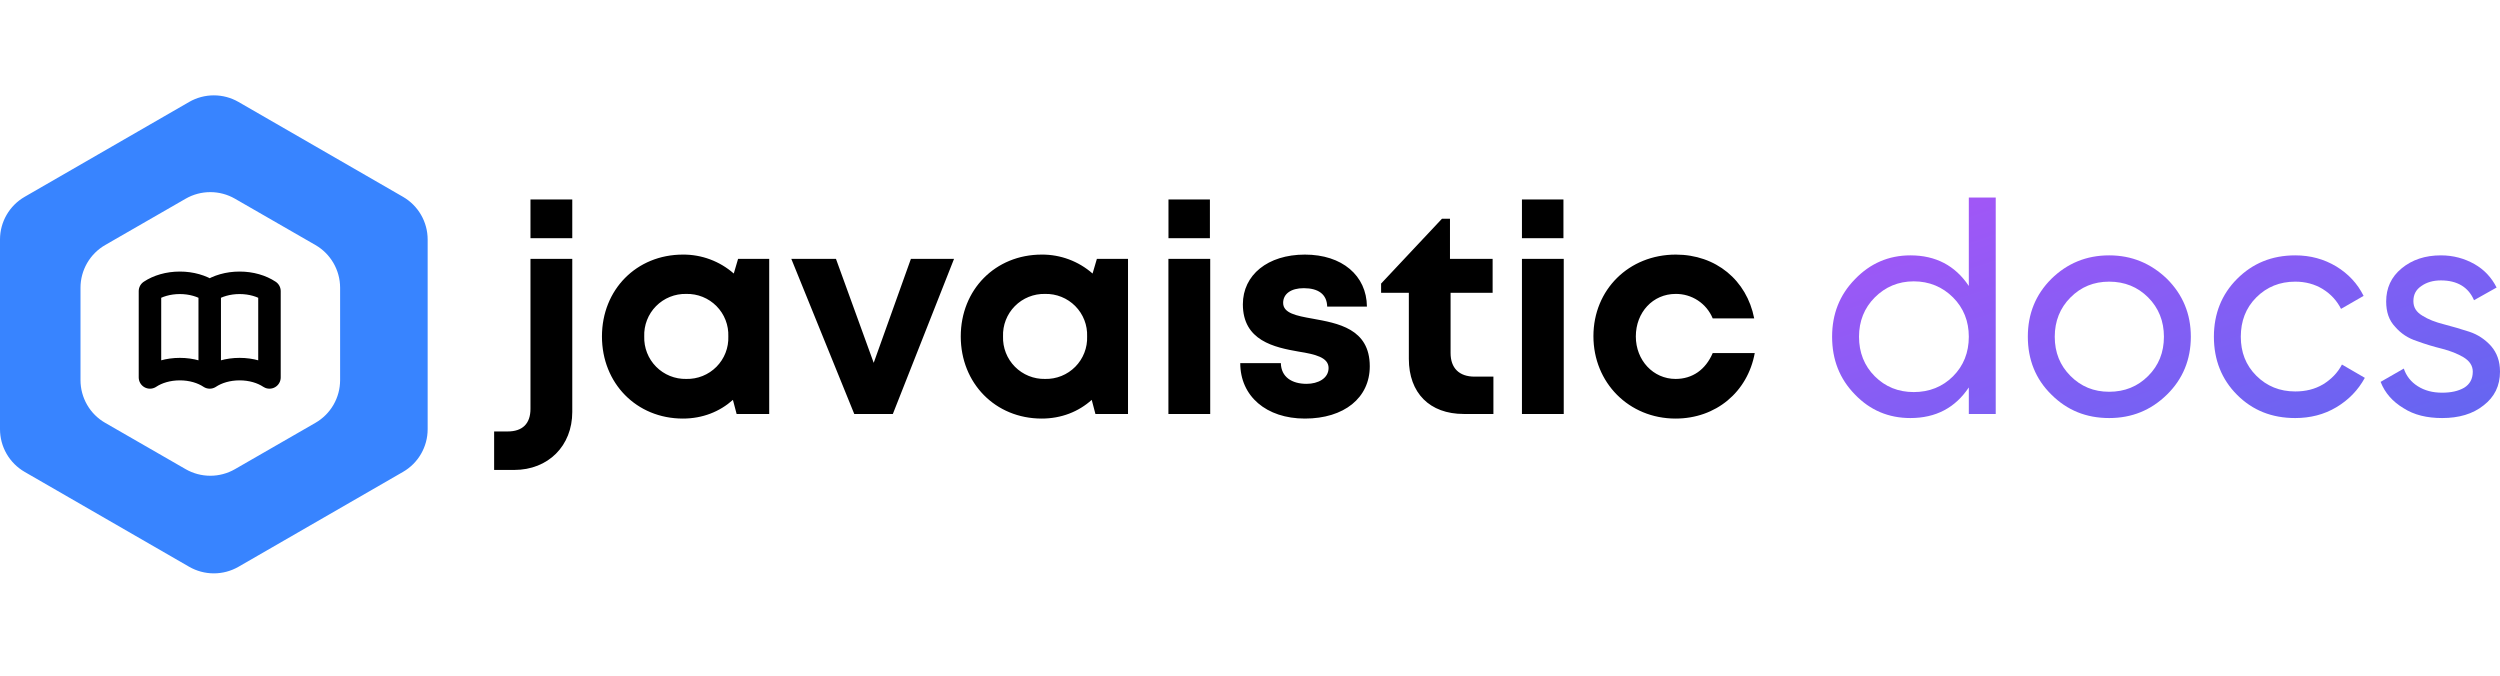
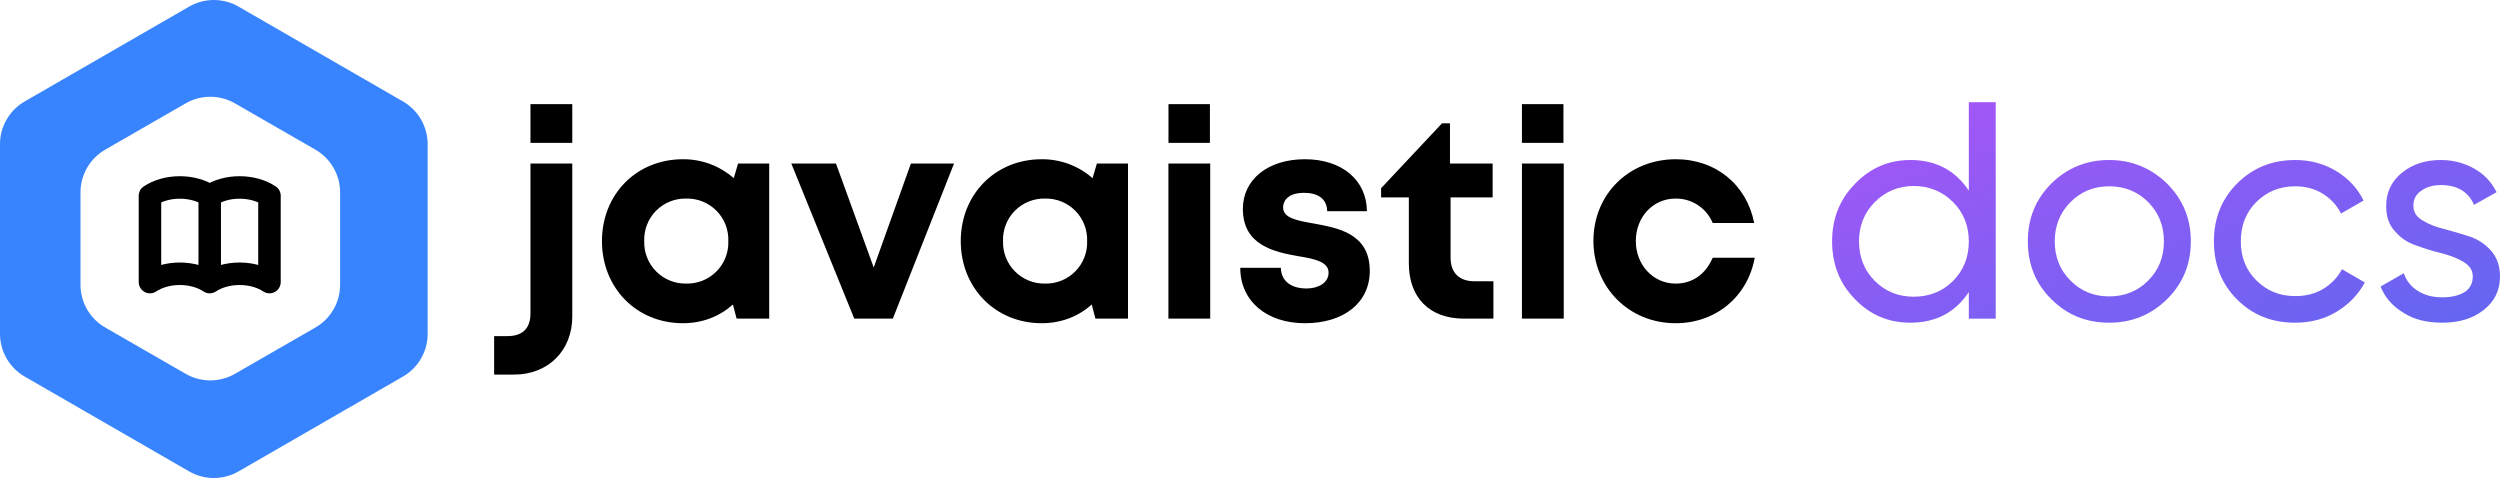
- <svg xmlns="http://www.w3.org/2000/svg" width="540" height="146" viewBox="0 0 540 146" fill="none">
-   <path d="M114.582 51.45H123.611V43.085H114.582V51.45ZM106.744 101.507H111.063C118.416 101.507 123.611 96.305 123.611 88.986V55.92H114.582V88.307C114.582 91.522 112.855 93.195 109.649 93.195H106.732V101.507H106.744ZM159.424 55.92L158.495 59.083C155.459 56.416 151.546 54.96 147.503 54.992C137.493 54.992 130.022 62.559 130.022 72.675C130.022 82.778 137.48 90.411 147.503 90.411C151.756 90.411 155.459 88.921 158.311 86.372L159.109 89.417H166.149V55.92H159.424ZM148.236 81.85C147.028 81.876 145.827 81.655 144.706 81.201C143.586 80.748 142.57 80.072 141.721 79.213C140.871 78.354 140.205 77.332 139.764 76.208C139.323 75.084 139.116 73.882 139.155 72.675C139.11 71.466 139.314 70.261 139.753 69.134C140.191 68.007 140.856 66.981 141.707 66.121C142.558 65.26 143.576 64.582 144.699 64.129C145.822 63.676 147.026 63.458 148.236 63.487C149.446 63.458 150.651 63.676 151.773 64.129C152.896 64.582 153.915 65.26 154.765 66.121C155.616 66.981 156.281 68.007 156.72 69.134C157.158 70.261 157.362 71.466 157.317 72.675C157.36 73.883 157.156 75.087 156.716 76.212C156.276 77.338 155.611 78.362 154.76 79.221C153.91 80.081 152.892 80.757 151.77 81.209C150.648 81.661 149.446 81.879 148.236 81.85ZM196.754 55.92L188.72 78.374L180.569 55.92H170.925L184.52 89.417H192.855L206.07 55.92H196.741H196.754ZM236.924 55.92L235.995 59.083C232.959 56.416 229.046 54.96 225.004 54.992C214.994 54.992 207.523 62.559 207.523 72.675C207.523 82.778 214.994 90.411 225.004 90.411C229.257 90.411 232.973 88.921 235.812 86.372L236.611 89.417H243.65V55.92H236.924ZM225.737 81.85C224.528 81.876 223.328 81.655 222.207 81.201C221.087 80.748 220.072 80.072 219.221 79.213C218.372 78.354 217.706 77.332 217.265 76.208C216.824 75.084 216.616 73.882 216.656 72.675C216.611 71.466 216.814 70.261 217.253 69.134C217.692 68.007 218.358 66.981 219.208 66.121C220.059 65.26 221.077 64.582 222.2 64.129C223.323 63.676 224.526 63.458 225.737 63.487C226.948 63.458 228.151 63.676 229.274 64.129C230.397 64.582 231.415 65.26 232.266 66.121C233.116 66.981 233.782 68.007 234.221 69.134C234.66 70.261 234.862 71.466 234.817 72.675C234.861 73.883 234.656 75.087 234.216 76.212C233.777 77.338 233.111 78.362 232.261 79.221C231.41 80.081 230.393 80.757 229.271 81.209C228.149 81.661 226.946 81.879 225.737 81.85ZM252.39 51.45H261.341V43.085H252.39V51.45ZM252.39 89.417H261.406V55.92H252.377V89.43L252.39 89.417ZM281.857 90.411C290.323 90.411 295.871 85.941 295.871 79.118C295.871 70.937 288.897 69.813 283.467 68.82C279.999 68.205 277.159 67.643 277.159 65.421C277.159 63.487 278.835 62.246 281.608 62.246C284.749 62.246 286.607 63.553 286.673 66.219H295.256C295.191 59.514 289.891 54.992 281.857 54.992C273.824 54.992 268.459 59.396 268.459 65.722C268.459 73.603 275.249 75.028 280.562 75.956C284.082 76.518 286.973 77.197 286.973 79.484C286.973 81.733 284.697 82.909 282.224 82.909C279.018 82.909 276.728 81.419 276.663 78.439H267.895C267.895 85.575 273.522 90.411 281.857 90.411ZM318.507 81.353C315.171 81.353 313.326 79.498 313.326 76.256V63.239H322.407V55.92H313.195V47.242H311.468L298.318 61.252V63.239H304.31V77.511C304.31 84.895 308.812 89.417 316.166 89.417H322.577V81.353H318.521H318.507ZM328.74 51.45H337.703V43.085H328.74V51.45ZM328.74 89.417H337.768V55.92H328.74V89.43V89.417ZM361.922 90.411C370.624 90.411 377.48 84.699 379.025 76.269H369.943C368.399 79.864 365.56 81.85 361.922 81.85C357.094 81.85 353.339 77.825 353.339 72.675C353.339 67.447 357.042 63.487 361.922 63.487C363.635 63.465 365.315 63.956 366.744 64.897C368.175 65.838 369.289 67.187 369.943 68.767H378.907C377.297 60.507 370.624 54.992 361.975 54.992C351.847 54.992 344.18 62.559 344.18 72.61C344.18 82.66 351.847 90.411 361.922 90.411Z" fill="black" />
-   <path d="M51.522 22.024L87.046 42.512C88.665 43.447 90.009 44.791 90.944 46.408C91.879 48.025 92.372 49.86 92.374 51.727V92.703C92.374 96.505 90.353 100.031 87.046 101.931L51.522 122.419C49.9 123.354 48.06 123.847 46.187 123.847C44.314 123.847 42.474 123.354 40.852 122.419L5.328 101.931C3.707 100.995 2.362 99.65 1.427 98.03C0.492 96.41 -0 94.573 3.58816e-07 92.703V51.727C3.58816e-07 47.926 2.034 44.413 5.328 42.512L40.852 22.024C42.474 21.089 44.314 20.597 46.187 20.597C48.06 20.597 49.9 21.089 51.522 22.024ZM68.122 52.92L50.747 42.919C49.129 41.988 47.294 41.499 45.426 41.499C43.558 41.499 41.723 41.988 40.104 42.919L22.729 52.92C21.106 53.855 19.758 55.199 18.821 56.819C17.883 58.439 17.389 60.277 17.388 62.148V82.112C17.388 85.913 19.422 89.453 22.729 91.34L40.104 101.342C41.723 102.272 43.558 102.762 45.426 102.762C47.294 102.762 49.129 102.272 50.747 101.342L68.122 91.34C69.746 90.406 71.094 89.061 72.031 87.441C72.969 85.821 73.463 83.983 73.464 82.112V62.148C73.464 58.347 71.416 54.808 68.122 52.92Z" fill="#3884FF" />
-   <path d="M45.298 62.884C46.973 61.771 49.248 61.087 51.752 61.087C54.257 61.087 56.53 61.771 58.205 62.884V81.526C56.53 80.413 54.257 79.729 51.752 79.729C49.248 79.729 46.973 80.413 45.298 81.526M45.298 62.884V81.526V62.884ZM45.298 62.884C43.623 61.771 41.349 61.087 38.845 61.087C36.342 61.087 34.067 61.771 32.392 62.884V81.526C34.067 80.413 36.342 79.729 38.845 79.729C41.349 79.729 43.623 80.413 45.298 81.526V62.884Z" stroke="black" stroke-width="4.859" stroke-linecap="round" stroke-linejoin="round" />
-   <path d="M425.264 42.665V61.772C422.325 57.362 418.116 55.158 412.637 55.158C407.961 55.158 403.952 56.895 400.679 60.302C397.338 63.709 395.735 67.852 395.735 72.729C395.735 77.672 397.338 81.815 400.679 85.222C403.952 88.629 407.961 90.299 412.637 90.299C418.116 90.299 422.325 88.095 425.264 83.685V89.431H431.077V42.665H425.264ZM413.372 84.687C410.032 84.687 407.226 83.552 404.954 81.28C402.683 79.009 401.547 76.136 401.547 72.729C401.547 69.388 402.683 66.515 404.954 64.244C407.226 61.972 410.032 60.77 413.372 60.77C416.713 60.77 419.586 61.972 421.857 64.244C424.129 66.515 425.264 69.388 425.264 72.729C425.264 76.136 424.129 79.009 421.857 81.28C419.586 83.552 416.713 84.687 413.372 84.687Z" fill="url(#paint0_linear_917_108)" />
-   <path d="M455.583 90.299C460.46 90.299 464.602 88.629 468.076 85.222C471.484 81.881 473.221 77.672 473.221 72.729C473.221 67.785 471.484 63.643 468.076 60.235C464.602 56.895 460.46 55.158 455.583 55.158C450.639 55.158 446.497 56.895 443.09 60.235C439.683 63.643 438.012 67.785 438.012 72.729C438.012 77.672 439.683 81.881 443.09 85.222C446.497 88.629 450.639 90.299 455.583 90.299ZM455.583 84.621C452.243 84.621 449.503 83.485 447.232 81.213C444.96 78.942 443.825 76.136 443.825 72.729C443.825 69.388 444.96 66.515 447.232 64.244C449.503 61.972 452.243 60.837 455.583 60.837C458.924 60.837 461.729 61.972 464.001 64.244C466.272 66.515 467.408 69.388 467.408 72.729C467.408 76.136 466.272 78.942 464.001 81.213C461.729 83.485 458.924 84.621 455.583 84.621Z" fill="url(#paint1_linear_917_108)" />
-   <path d="M495.773 90.299C498.98 90.299 501.986 89.564 504.658 87.961C507.331 86.358 509.335 84.287 510.805 81.614L505.861 78.741C504.926 80.545 503.523 81.948 501.786 83.017C499.982 84.086 497.978 84.554 495.773 84.554C492.432 84.554 489.626 83.418 487.355 81.147C485.083 78.875 484.014 76.069 484.014 72.729C484.014 69.388 485.083 66.515 487.355 64.244C489.626 61.972 492.432 60.837 495.773 60.837C497.978 60.837 499.982 61.371 501.719 62.44C503.456 63.509 504.792 64.979 505.661 66.716L510.538 63.91C509.201 61.237 507.264 59.166 504.658 57.563C501.986 55.959 499.046 55.158 495.773 55.158C490.695 55.158 486.553 56.895 483.213 60.235C479.872 63.576 478.202 67.785 478.202 72.729C478.202 77.739 479.872 81.948 483.213 85.289C486.553 88.629 490.695 90.299 495.773 90.299Z" fill="url(#paint2_linear_917_108)" />
-   <path d="M521.293 65.046C521.293 63.643 521.828 62.574 523.03 61.772C524.166 60.97 525.569 60.569 527.239 60.569C530.78 60.569 533.185 62.039 534.388 64.845L539.265 62.106C538.196 59.968 536.593 58.231 534.455 57.029C532.317 55.826 529.912 55.158 527.239 55.158C523.832 55.158 521.026 56.093 518.755 57.964C516.483 59.834 515.414 62.24 515.414 65.112C515.414 67.384 516.015 69.188 517.352 70.591C518.621 72.061 520.158 73.063 522.028 73.664C523.832 74.332 525.636 74.867 527.507 75.334C529.31 75.802 530.847 76.403 532.183 77.205C533.453 78.007 534.121 79.009 534.121 80.278C534.121 81.881 533.453 83.017 532.25 83.752C530.981 84.487 529.377 84.821 527.507 84.821C525.436 84.821 523.698 84.353 522.229 83.418C520.759 82.483 519.757 81.213 519.222 79.61L514.212 82.483C515.147 84.888 516.817 86.758 519.155 88.162C521.427 89.631 524.233 90.299 527.507 90.299C531.114 90.299 534.121 89.431 536.459 87.56C538.797 85.756 540 83.351 540 80.278C540 78.007 539.332 76.203 538.062 74.733C536.726 73.263 535.19 72.261 533.386 71.66C531.515 71.058 529.711 70.524 527.907 70.056C526.037 69.589 524.5 68.987 523.231 68.186C521.895 67.384 521.293 66.382 521.293 65.046Z" fill="url(#paint3_linear_917_108)" />
+ <svg xmlns="http://www.w3.org/2000/svg" width="540" height="104" viewBox="0 0 540 104" fill="none">
+   <path d="M114.582 30.853H123.611V22.489H114.582V30.853ZM106.745 80.91H111.063C118.416 80.91 123.611 75.709 123.611 68.389V35.323H114.582V67.71C114.582 70.925 112.855 72.598 109.649 72.598H106.732V80.91H106.745ZM159.424 35.323L158.495 38.486C155.459 35.82 151.546 34.363 147.503 34.395C137.493 34.395 130.022 41.963 130.022 52.079C130.022 62.181 137.48 69.814 147.503 69.814C151.756 69.814 155.459 68.324 158.311 65.776L159.109 68.821H166.149V35.323H159.424ZM148.236 61.253C147.028 61.279 145.827 61.058 144.706 60.605C143.586 60.151 142.57 59.475 141.721 58.616C140.871 57.758 140.205 56.735 139.764 55.611C139.323 54.487 139.116 53.285 139.155 52.079C139.11 50.87 139.314 49.665 139.753 48.538C140.191 47.41 140.856 46.385 141.707 45.524C142.558 44.663 143.576 43.985 144.699 43.532C145.822 43.08 147.026 42.861 148.236 42.891C149.446 42.861 150.651 43.08 151.773 43.532C152.896 43.985 153.915 44.663 154.765 45.524C155.616 46.385 156.281 47.41 156.72 48.538C157.158 49.665 157.362 50.87 157.317 52.079C157.36 53.286 157.156 54.49 156.716 55.616C156.276 56.741 155.611 57.765 154.76 58.625C153.91 59.484 152.892 60.16 151.77 60.613C150.648 61.065 149.446 61.283 148.236 61.253ZM196.754 35.323L188.72 57.777L180.569 35.323H170.925L184.52 68.821H192.855L206.07 35.323H196.741H196.754ZM236.924 35.323L235.995 38.486C232.959 35.82 229.046 34.363 225.004 34.395C214.995 34.395 207.523 41.963 207.523 52.079C207.523 62.181 214.995 69.814 225.004 69.814C229.257 69.814 232.973 68.324 235.812 65.776L236.611 68.821H243.65V35.323H236.924ZM225.737 61.253C224.528 61.279 223.328 61.058 222.208 60.605C221.087 60.151 220.072 59.475 219.221 58.616C218.372 57.758 217.706 56.735 217.265 55.611C216.824 54.487 216.616 53.285 216.656 52.079C216.611 50.87 216.814 49.665 217.253 48.538C217.692 47.41 218.358 46.385 219.208 45.524C220.059 44.663 221.077 43.985 222.2 43.532C223.323 43.08 224.526 42.861 225.737 42.891C226.948 42.861 228.151 43.08 229.274 43.532C230.397 43.985 231.415 44.663 232.266 45.524C233.116 46.385 233.782 47.41 234.221 48.538C234.66 49.665 234.862 50.87 234.817 52.079C234.861 53.286 234.656 54.49 234.216 55.616C233.777 56.741 233.111 57.765 232.261 58.625C231.41 59.484 230.393 60.16 229.271 60.613C228.149 61.065 226.946 61.283 225.737 61.253ZM252.39 30.853H261.341V22.489H252.39V30.853ZM252.39 68.821H261.406V35.323H252.377V68.834L252.39 68.821ZM281.858 69.814C290.323 69.814 295.871 65.344 295.871 58.522C295.871 50.34 288.897 49.216 283.467 48.223C279.999 47.609 277.16 47.047 277.16 44.825C277.16 42.891 278.835 41.649 281.608 41.649C284.749 41.649 286.607 42.956 286.673 45.622H295.256C295.191 38.917 289.891 34.395 281.858 34.395C273.824 34.395 268.459 38.8 268.459 45.125C268.459 53.007 275.249 54.431 280.562 55.359C284.082 55.921 286.973 56.601 286.973 58.888C286.973 61.136 284.697 62.312 282.224 62.312C279.018 62.312 276.728 60.822 276.663 57.842H267.896C267.896 64.978 273.522 69.814 281.858 69.814ZM318.507 60.757C315.171 60.757 313.326 58.901 313.326 55.66V42.642H322.407V35.323H313.195V26.645H311.468L298.318 40.656V42.642H304.31V56.914C304.31 64.299 308.812 68.821 316.166 68.821H322.577V60.757H318.521H318.507ZM328.74 30.853H337.703V22.489H328.74V30.853ZM328.74 68.821H337.768V35.323H328.74V68.834V68.821ZM361.922 69.814C370.624 69.814 377.48 64.103 379.025 55.673H369.943C368.399 59.267 365.56 61.253 361.922 61.253C357.094 61.253 353.339 57.228 353.339 52.079C353.339 46.851 357.042 42.891 361.922 42.891C363.635 42.868 365.315 43.359 366.745 44.3C368.175 45.242 369.289 46.59 369.943 48.171H378.907C377.297 39.911 370.624 34.395 361.975 34.395C351.847 34.395 344.18 41.963 344.18 52.013C344.18 62.064 351.847 69.814 361.922 69.814Z" fill="black" />
+   <path d="M51.522 1.428L87.046 21.916C88.665 22.851 90.009 24.194 90.944 25.811C91.879 27.429 92.372 29.263 92.374 31.131V72.107C92.374 75.908 90.353 79.434 87.046 81.335L51.522 101.823C49.9 102.758 48.06 103.25 46.187 103.25C44.314 103.25 42.474 102.758 40.852 101.823L5.328 81.335C3.707 80.399 2.362 79.053 1.427 77.433C0.492 75.814 -0 73.977 3.58816e-07 72.107V31.131C3.58816e-07 27.329 2.034 23.816 5.328 21.916L40.852 1.428C42.474 0.492 44.314 0 46.187 0C48.06 0 49.9 0.492 51.522 1.428ZM68.122 32.324L50.747 22.322C49.129 21.392 47.294 20.902 45.426 20.902C43.558 20.902 41.723 21.392 40.104 22.322L22.729 32.324C21.106 33.258 19.758 34.603 18.821 36.223C17.883 37.843 17.389 39.681 17.388 41.552V61.515C17.388 65.317 19.422 68.856 22.729 70.743L40.104 80.745C41.723 81.675 43.558 82.165 45.426 82.165C47.294 82.165 49.129 81.675 50.747 80.745L68.122 70.743C69.746 69.809 71.094 68.464 72.031 66.844C72.969 65.224 73.463 63.386 73.464 61.515V41.552C73.464 37.75 71.416 34.211 68.122 32.324Z" fill="#3884FF" />
+   <path d="M45.298 42.287C46.973 41.174 49.248 40.49 51.752 40.49C54.257 40.49 56.53 41.174 58.205 42.287V60.929C56.53 59.817 54.257 59.133 51.752 59.133C49.248 59.133 46.973 59.817 45.298 60.929M45.298 42.287V60.929V42.287ZM45.298 42.287C43.623 41.174 41.349 40.49 38.845 40.49C36.342 40.49 34.067 41.174 32.392 42.287V60.929C34.067 59.817 36.342 59.133 38.845 59.133C41.349 59.133 43.623 59.817 45.298 60.929V42.287Z" stroke="black" stroke-width="4.859" stroke-linecap="round" stroke-linejoin="round" />
+   <path d="M425.264 22.068V41.175C422.325 36.766 418.116 34.561 412.637 34.561C407.961 34.561 403.952 36.298 400.679 39.705C397.338 43.113 395.735 47.255 395.735 52.132C395.735 57.076 397.338 61.218 400.679 64.625C403.952 68.032 407.961 69.703 412.637 69.703C418.116 69.703 422.325 67.498 425.264 63.089V68.834H431.077V22.068H425.264ZM413.372 64.091C410.032 64.091 407.226 62.955 404.954 60.684C402.683 58.412 401.547 55.539 401.547 52.132C401.547 48.791 402.683 45.919 404.954 43.647C407.226 41.376 410.032 40.173 413.372 40.173C416.713 40.173 419.586 41.376 421.857 43.647C424.129 45.919 425.264 48.791 425.264 52.132C425.264 55.539 424.129 58.412 421.857 60.684C419.586 62.955 416.713 64.091 413.372 64.091Z" fill="url(#paint0_linear_919_136)" />
+   <path d="M455.583 69.703C460.46 69.703 464.602 68.032 468.076 64.625C471.484 61.285 473.221 57.076 473.221 52.132C473.221 47.188 471.484 43.046 468.076 39.639C464.602 36.298 460.46 34.561 455.583 34.561C450.639 34.561 446.497 36.298 443.09 39.639C439.683 43.046 438.012 47.188 438.012 52.132C438.012 57.076 439.683 61.285 443.09 64.625C446.497 68.032 450.639 69.703 455.583 69.703ZM455.583 64.024C452.243 64.024 449.503 62.888 447.232 60.617C444.96 58.345 443.825 55.539 443.825 52.132C443.825 48.791 444.96 45.919 447.232 43.647C449.503 41.376 452.243 40.24 455.583 40.24C458.924 40.24 461.729 41.376 464.001 43.647C466.272 45.919 467.408 48.791 467.408 52.132C467.408 55.539 466.272 58.345 464.001 60.617C461.729 62.888 458.924 64.024 455.583 64.024Z" fill="url(#paint1_linear_919_136)" />
+   <path d="M495.773 69.703C498.98 69.703 501.986 68.968 504.658 67.364C507.331 65.761 509.335 63.69 510.805 61.017L505.861 58.145C504.926 59.949 503.523 61.352 501.786 62.42C499.982 63.489 497.978 63.957 495.773 63.957C492.432 63.957 489.626 62.821 487.355 60.55C485.083 58.278 484.014 55.472 484.014 52.132C484.014 48.791 485.083 45.919 487.355 43.647C489.626 41.376 492.432 40.24 495.773 40.24C497.978 40.24 499.982 40.774 501.719 41.843C503.456 42.912 504.792 44.382 505.661 46.119L510.538 43.313C509.201 40.641 507.264 38.57 504.658 36.966C501.986 35.363 499.046 34.561 495.773 34.561C490.695 34.561 486.553 36.298 483.213 39.639C479.872 42.979 478.202 47.188 478.202 52.132C478.202 57.143 479.872 61.352 483.213 64.692C486.553 68.032 490.695 69.703 495.773 69.703Z" fill="url(#paint2_linear_919_136)" />
+   <path d="M521.293 44.449C521.293 43.046 521.828 41.977 523.03 41.175C524.166 40.373 525.569 39.973 527.239 39.973C530.78 39.973 533.185 41.443 534.388 44.248L539.265 41.509C538.196 39.371 536.593 37.634 534.455 36.432C532.317 35.229 529.912 34.561 527.239 34.561C523.832 34.561 521.026 35.496 518.755 37.367C516.483 39.238 515.414 41.643 515.414 44.516C515.414 46.787 516.015 48.591 517.352 49.994C518.621 51.464 520.158 52.466 522.028 53.067C523.832 53.735 525.636 54.27 527.507 54.737C529.31 55.205 530.847 55.806 532.183 56.608C533.453 57.41 534.121 58.412 534.121 59.681C534.121 61.285 533.453 62.42 532.25 63.155C530.981 63.89 529.377 64.224 527.507 64.224C525.436 64.224 523.698 63.757 522.229 62.821C520.759 61.886 519.757 60.617 519.222 59.013L514.212 61.886C515.147 64.291 516.817 66.162 519.155 67.565C521.427 69.035 524.233 69.703 527.507 69.703C531.114 69.703 534.121 68.834 536.459 66.963C538.797 65.16 540 62.755 540 59.681C540 57.41 539.332 55.606 538.062 54.136C536.726 52.666 535.19 51.664 533.386 51.063C531.515 50.462 529.711 49.927 527.907 49.46C526.037 48.992 524.5 48.391 523.231 47.589C521.895 46.787 521.293 45.785 521.293 44.449Z" fill="url(#paint3_linear_919_136)" />
  <defs>
-     <linearGradient id="paint0_linear_917_108" x1="395.735" y1="42.665" x2="424.099" y2="128.568" gradientUnits="userSpaceOnUse">
+     <linearGradient id="paint0_linear_919_136" x1="395.735" y1="22.068" x2="424.099" y2="107.972" gradientUnits="userSpaceOnUse">
      <stop stop-color="#A855F7" />
      <stop offset="1" stop-color="#6366F1" />
    </linearGradient>
-     <linearGradient id="paint1_linear_917_108" x1="395.735" y1="42.665" x2="424.099" y2="128.568" gradientUnits="userSpaceOnUse">
+     <linearGradient id="paint1_linear_919_136" x1="395.735" y1="22.068" x2="424.099" y2="107.972" gradientUnits="userSpaceOnUse">
      <stop stop-color="#A855F7" />
      <stop offset="1" stop-color="#6366F1" />
    </linearGradient>
-     <linearGradient id="paint2_linear_917_108" x1="395.735" y1="42.665" x2="424.099" y2="128.568" gradientUnits="userSpaceOnUse">
+     <linearGradient id="paint2_linear_919_136" x1="395.735" y1="22.068" x2="424.099" y2="107.972" gradientUnits="userSpaceOnUse">
      <stop stop-color="#A855F7" />
      <stop offset="1" stop-color="#6366F1" />
    </linearGradient>
-     <linearGradient id="paint3_linear_917_108" x1="395.735" y1="42.665" x2="424.099" y2="128.568" gradientUnits="userSpaceOnUse">
+     <linearGradient id="paint3_linear_919_136" x1="395.735" y1="22.068" x2="424.099" y2="107.972" gradientUnits="userSpaceOnUse">
      <stop stop-color="#A855F7" />
      <stop offset="1" stop-color="#6366F1" />
    </linearGradient>
  </defs>
</svg>
